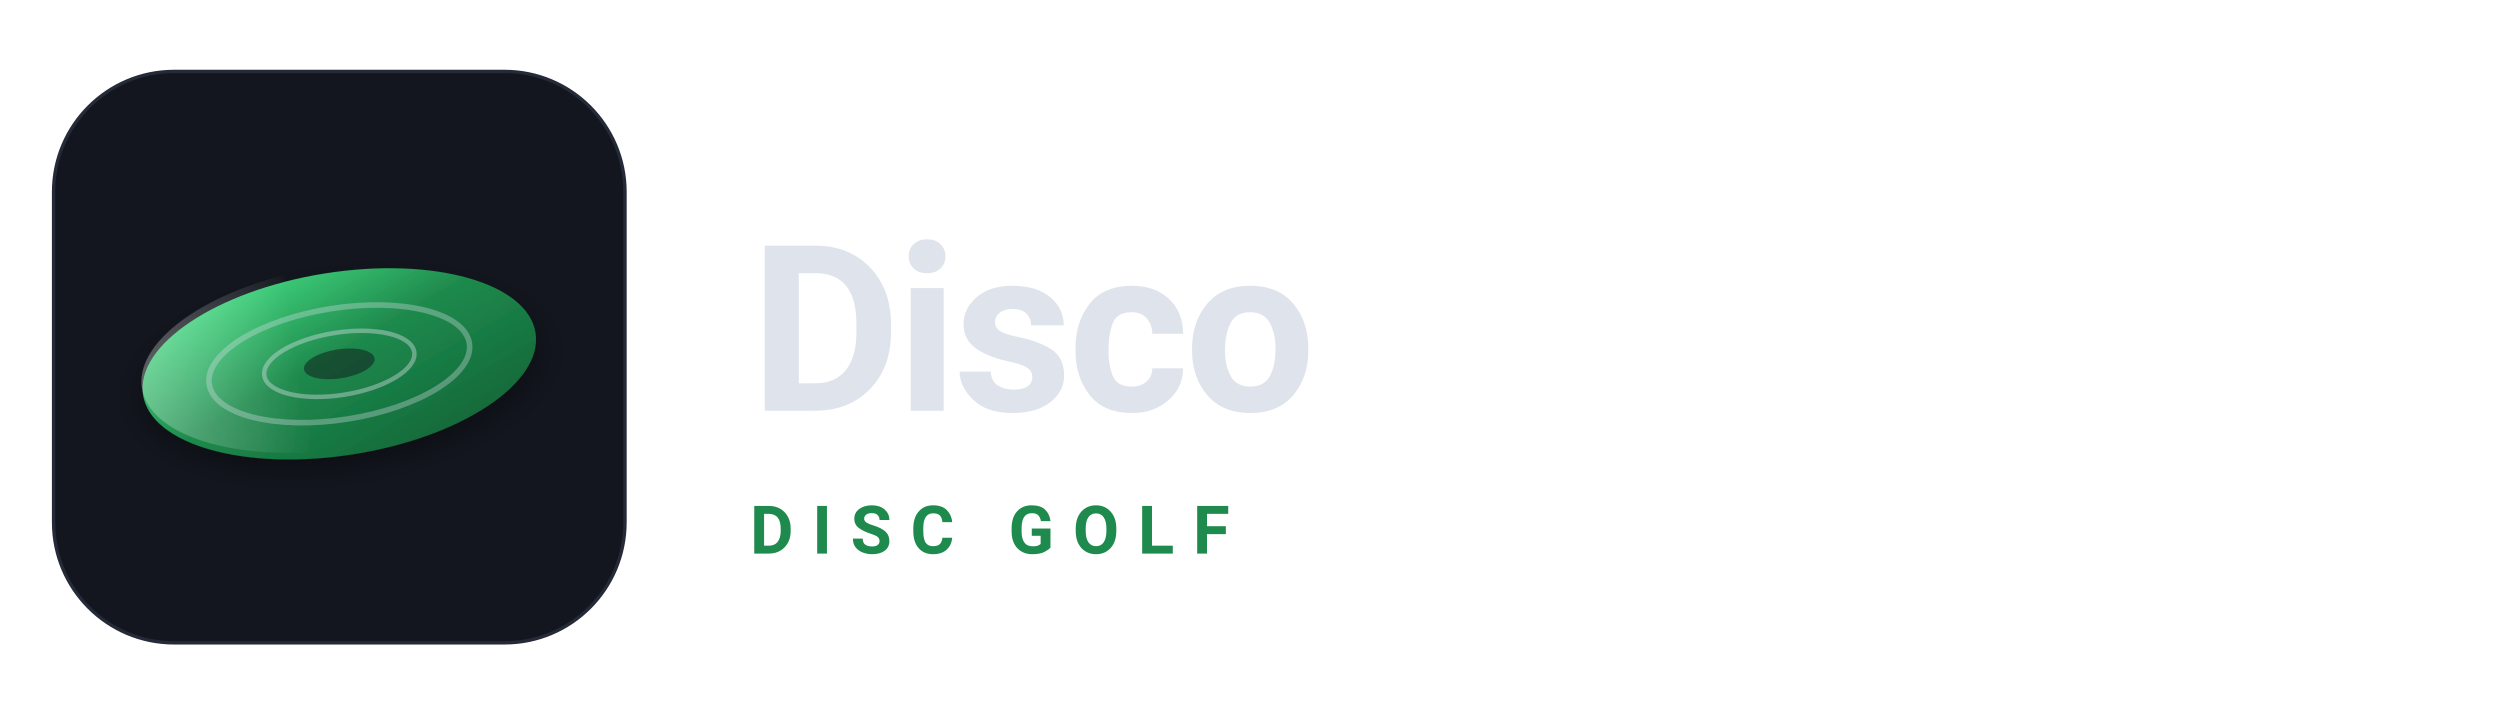
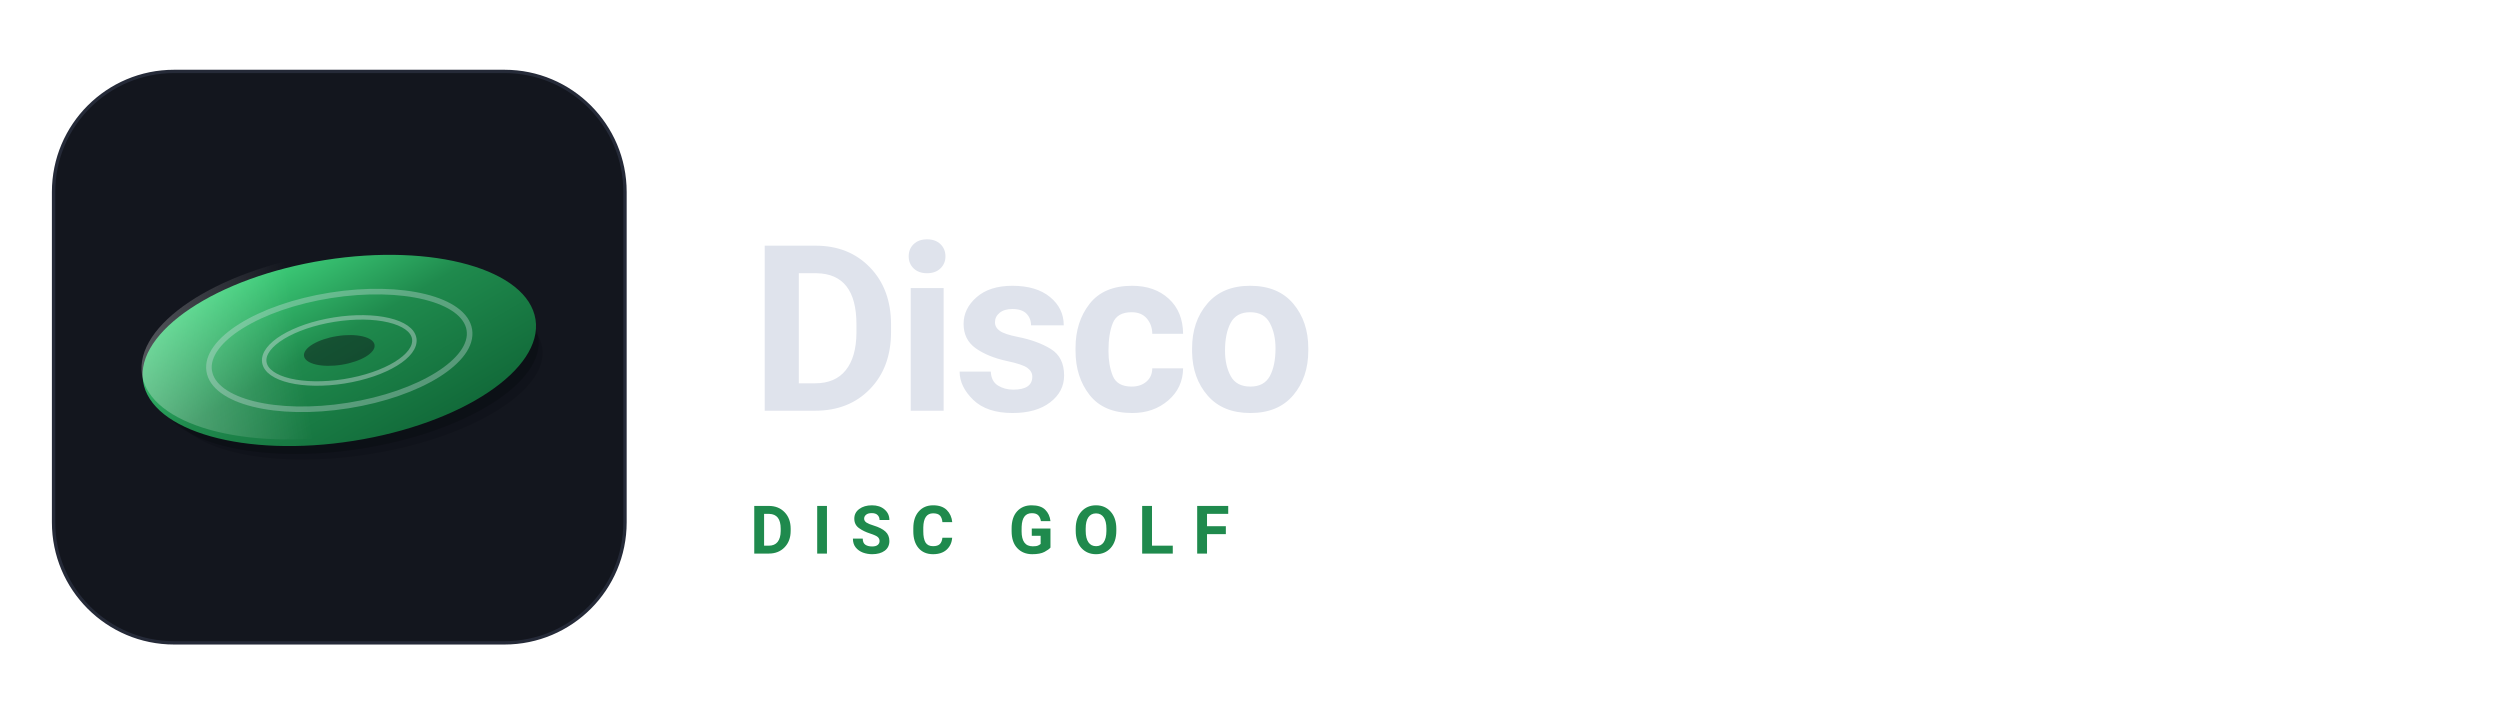
<svg xmlns="http://www.w3.org/2000/svg" viewBox="0 0 560 160" fill="none">
  <defs>
    <linearGradient id="logo-rim" x1="18%" y1="12%" x2="82%" y2="88%">
      <stop offset="0%" stop-color="#3ecf7a" />
      <stop offset="45%" stop-color="#1f8a4d" />
      <stop offset="100%" stop-color="#126b3a" />
    </linearGradient>
    <linearGradient id="logo-shine" x1="0%" y1="0%" x2="100%" y2="0%">
      <stop offset="0%" stop-color="#ffffff" stop-opacity="0.28" />
      <stop offset="40%" stop-color="#ffffff" stop-opacity="0" />
      <stop offset="100%" stop-color="#ffffff" stop-opacity="0" />
    </linearGradient>
-     <filter id="logo-drop" x="-25%" y="-25%" width="150%" height="150%">
-       <feDropShadow dx="0" dy="10" stdDeviation="14" flood-color="#000000" flood-opacity="0.35" />
-     </filter>
  </defs>
  <g transform="translate(12 16)">
    <g transform="scale(0.25)">
      <rect width="512" height="512" rx="108" fill="#13161e" />
      <rect width="512" height="512" rx="108" stroke="#252a38" stroke-width="3" />
-       <g filter="url(#logo-drop)" transform="translate(256 262) rotate(-9)">
+       <g transform="translate(256 250) rotate(-9)">
+         <ellipse cx="12" cy="26" rx="168" ry="70" fill="#020305" opacity="0.14" />
+         <ellipse cx="6" cy="16" rx="172" ry="74" fill="#020305" opacity="0.22" />
        <ellipse cx="0" cy="0" rx="178" ry="82" fill="url(#logo-rim)" />
        <ellipse cx="0" cy="-6" rx="178" ry="82" fill="url(#logo-shine)" />
        <ellipse cx="0" cy="0" rx="118" ry="50" stroke="#dfe3ec" stroke-opacity="0.33" stroke-width="5" />
        <ellipse cx="0" cy="0" rx="68" ry="28" stroke="#dfe3ec" stroke-opacity="0.4" stroke-width="4" />
        <ellipse cx="0" cy="0" rx="32" ry="13" fill="#0b0d12" fill-opacity="0.45" />
      </g>
    </g>
  </g>
  <text x="168" y="92" fill="#dfe3ec" font-family="system-ui, -apple-system, 'Segoe UI', Roboto, sans-serif" font-size="52" font-weight="700" letter-spacing="-0.02em">Disco</text>
  <text x="168" y="124" fill="#1f8a4d" font-family="system-ui, -apple-system, 'Segoe UI', Roboto, sans-serif" font-size="15" font-weight="600" letter-spacing="0.28em">DISC GOLF</text>
</svg>
